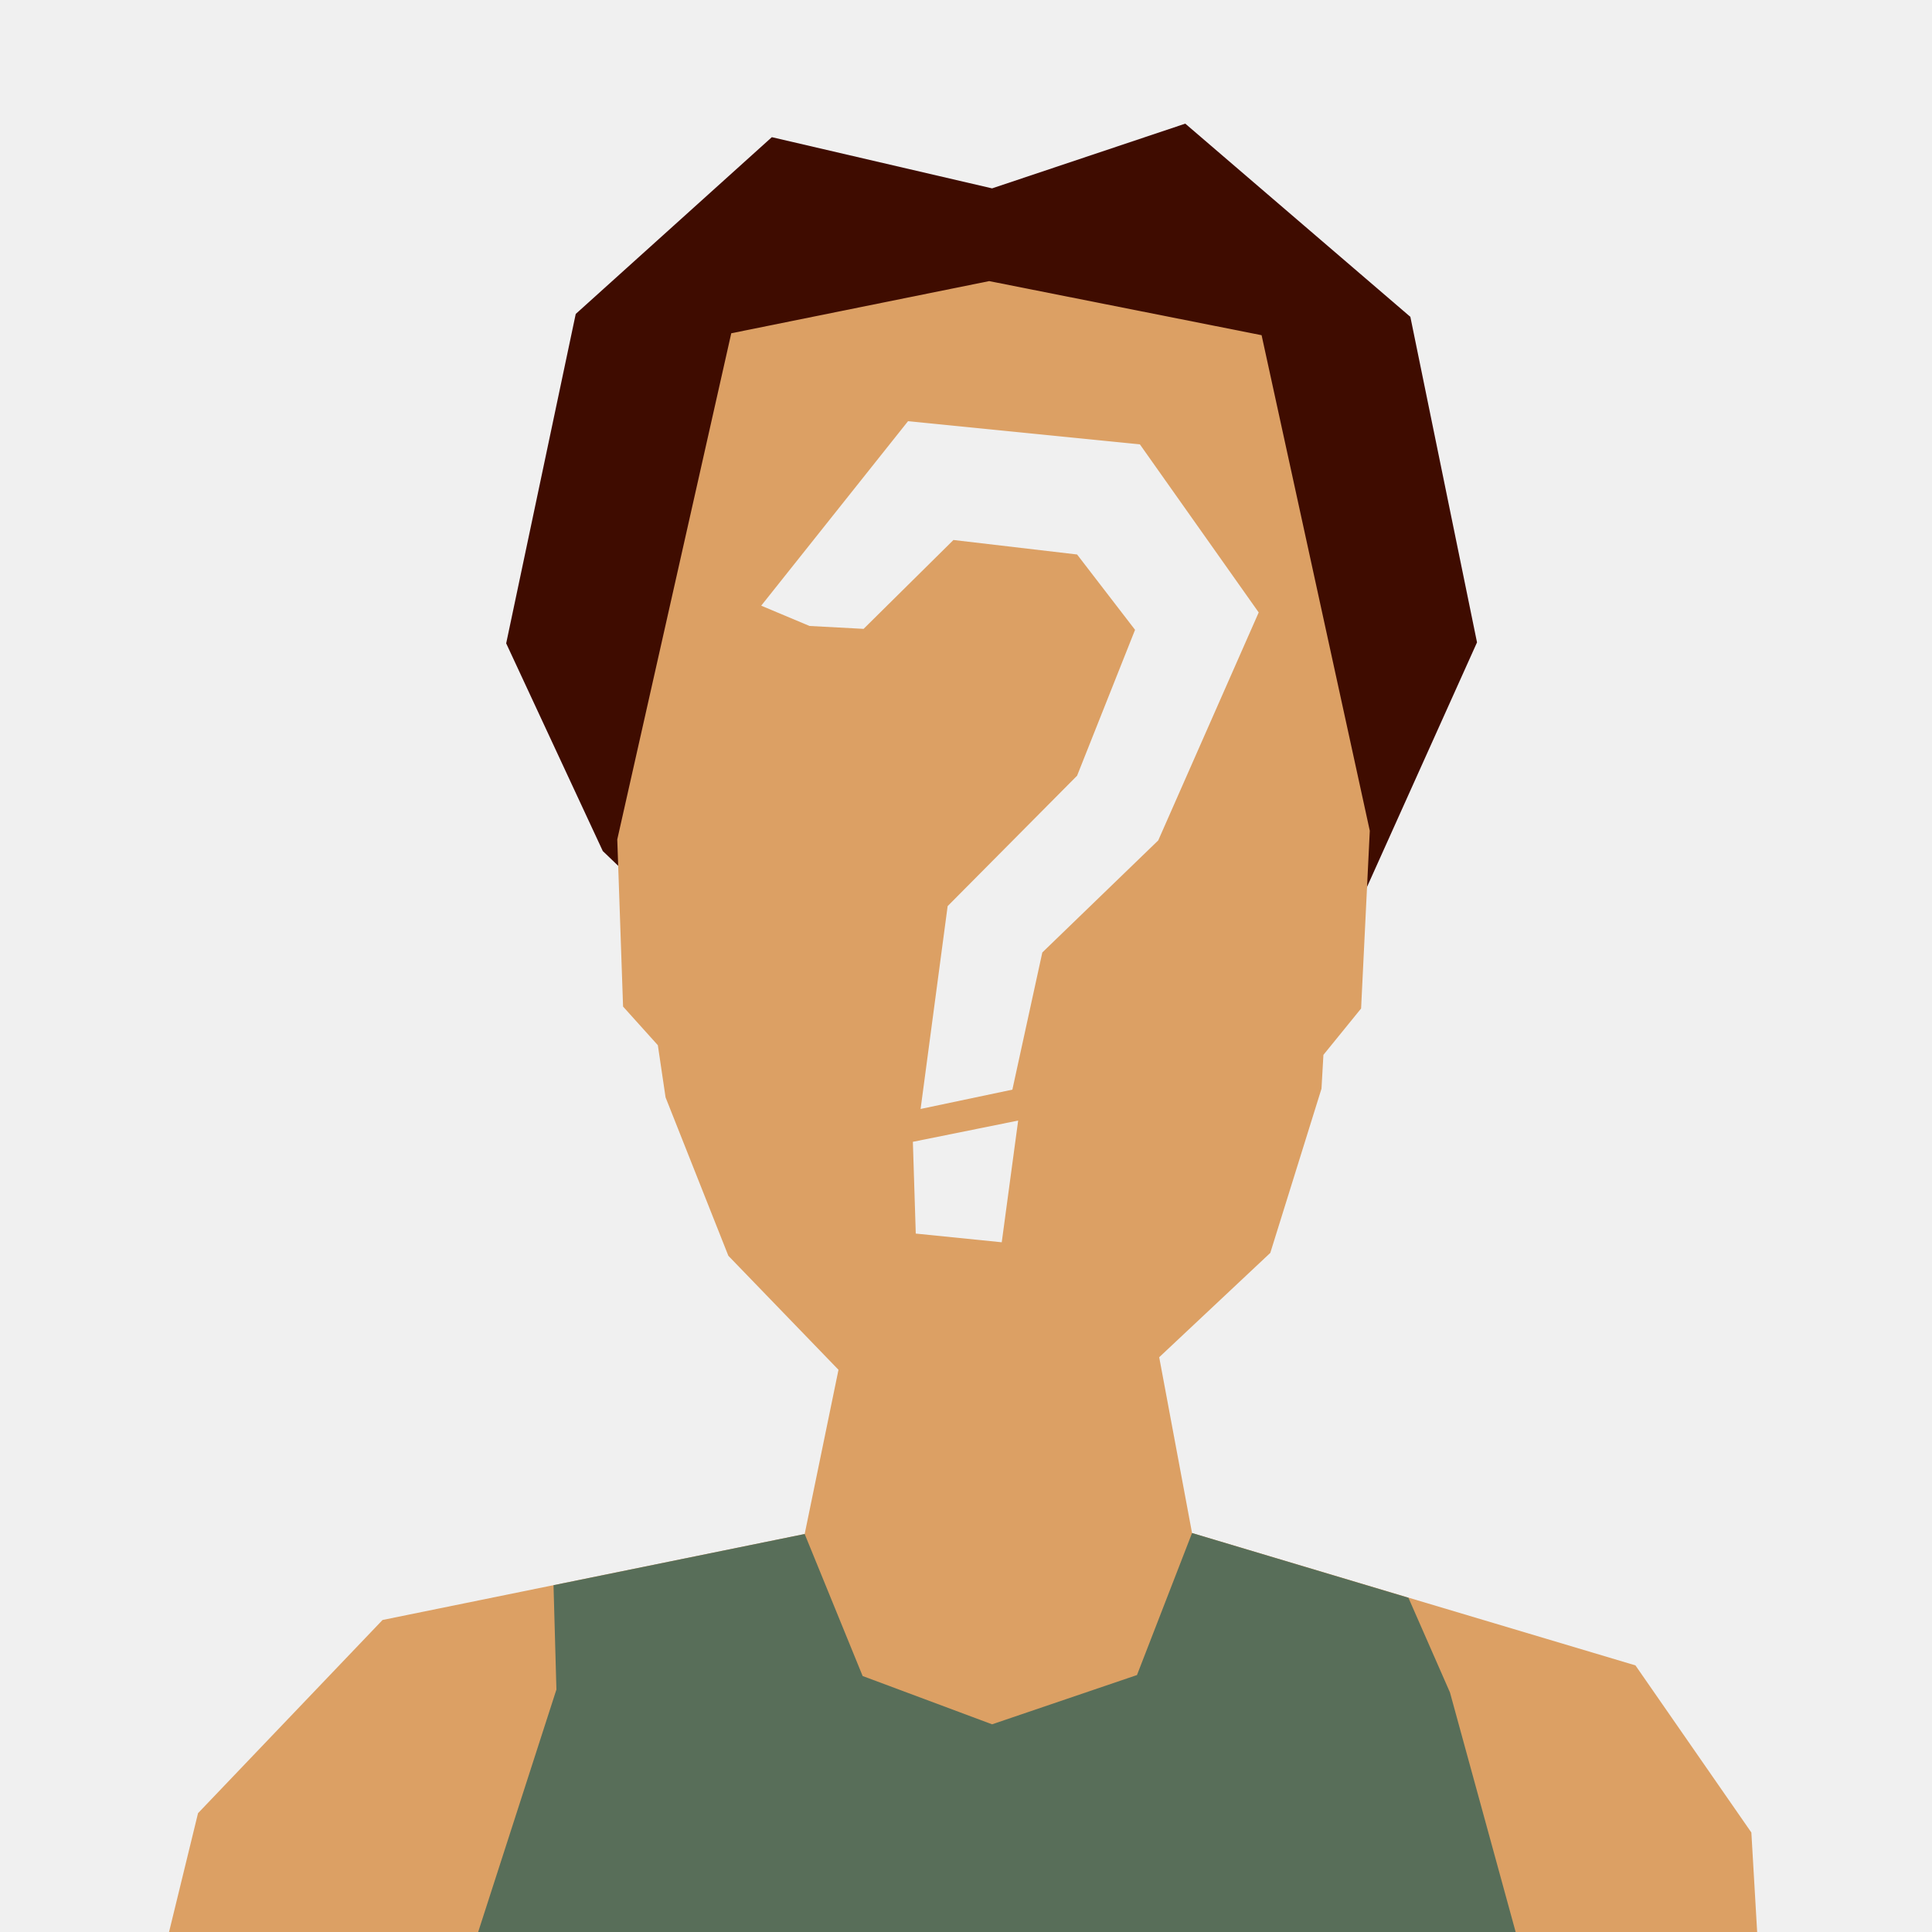
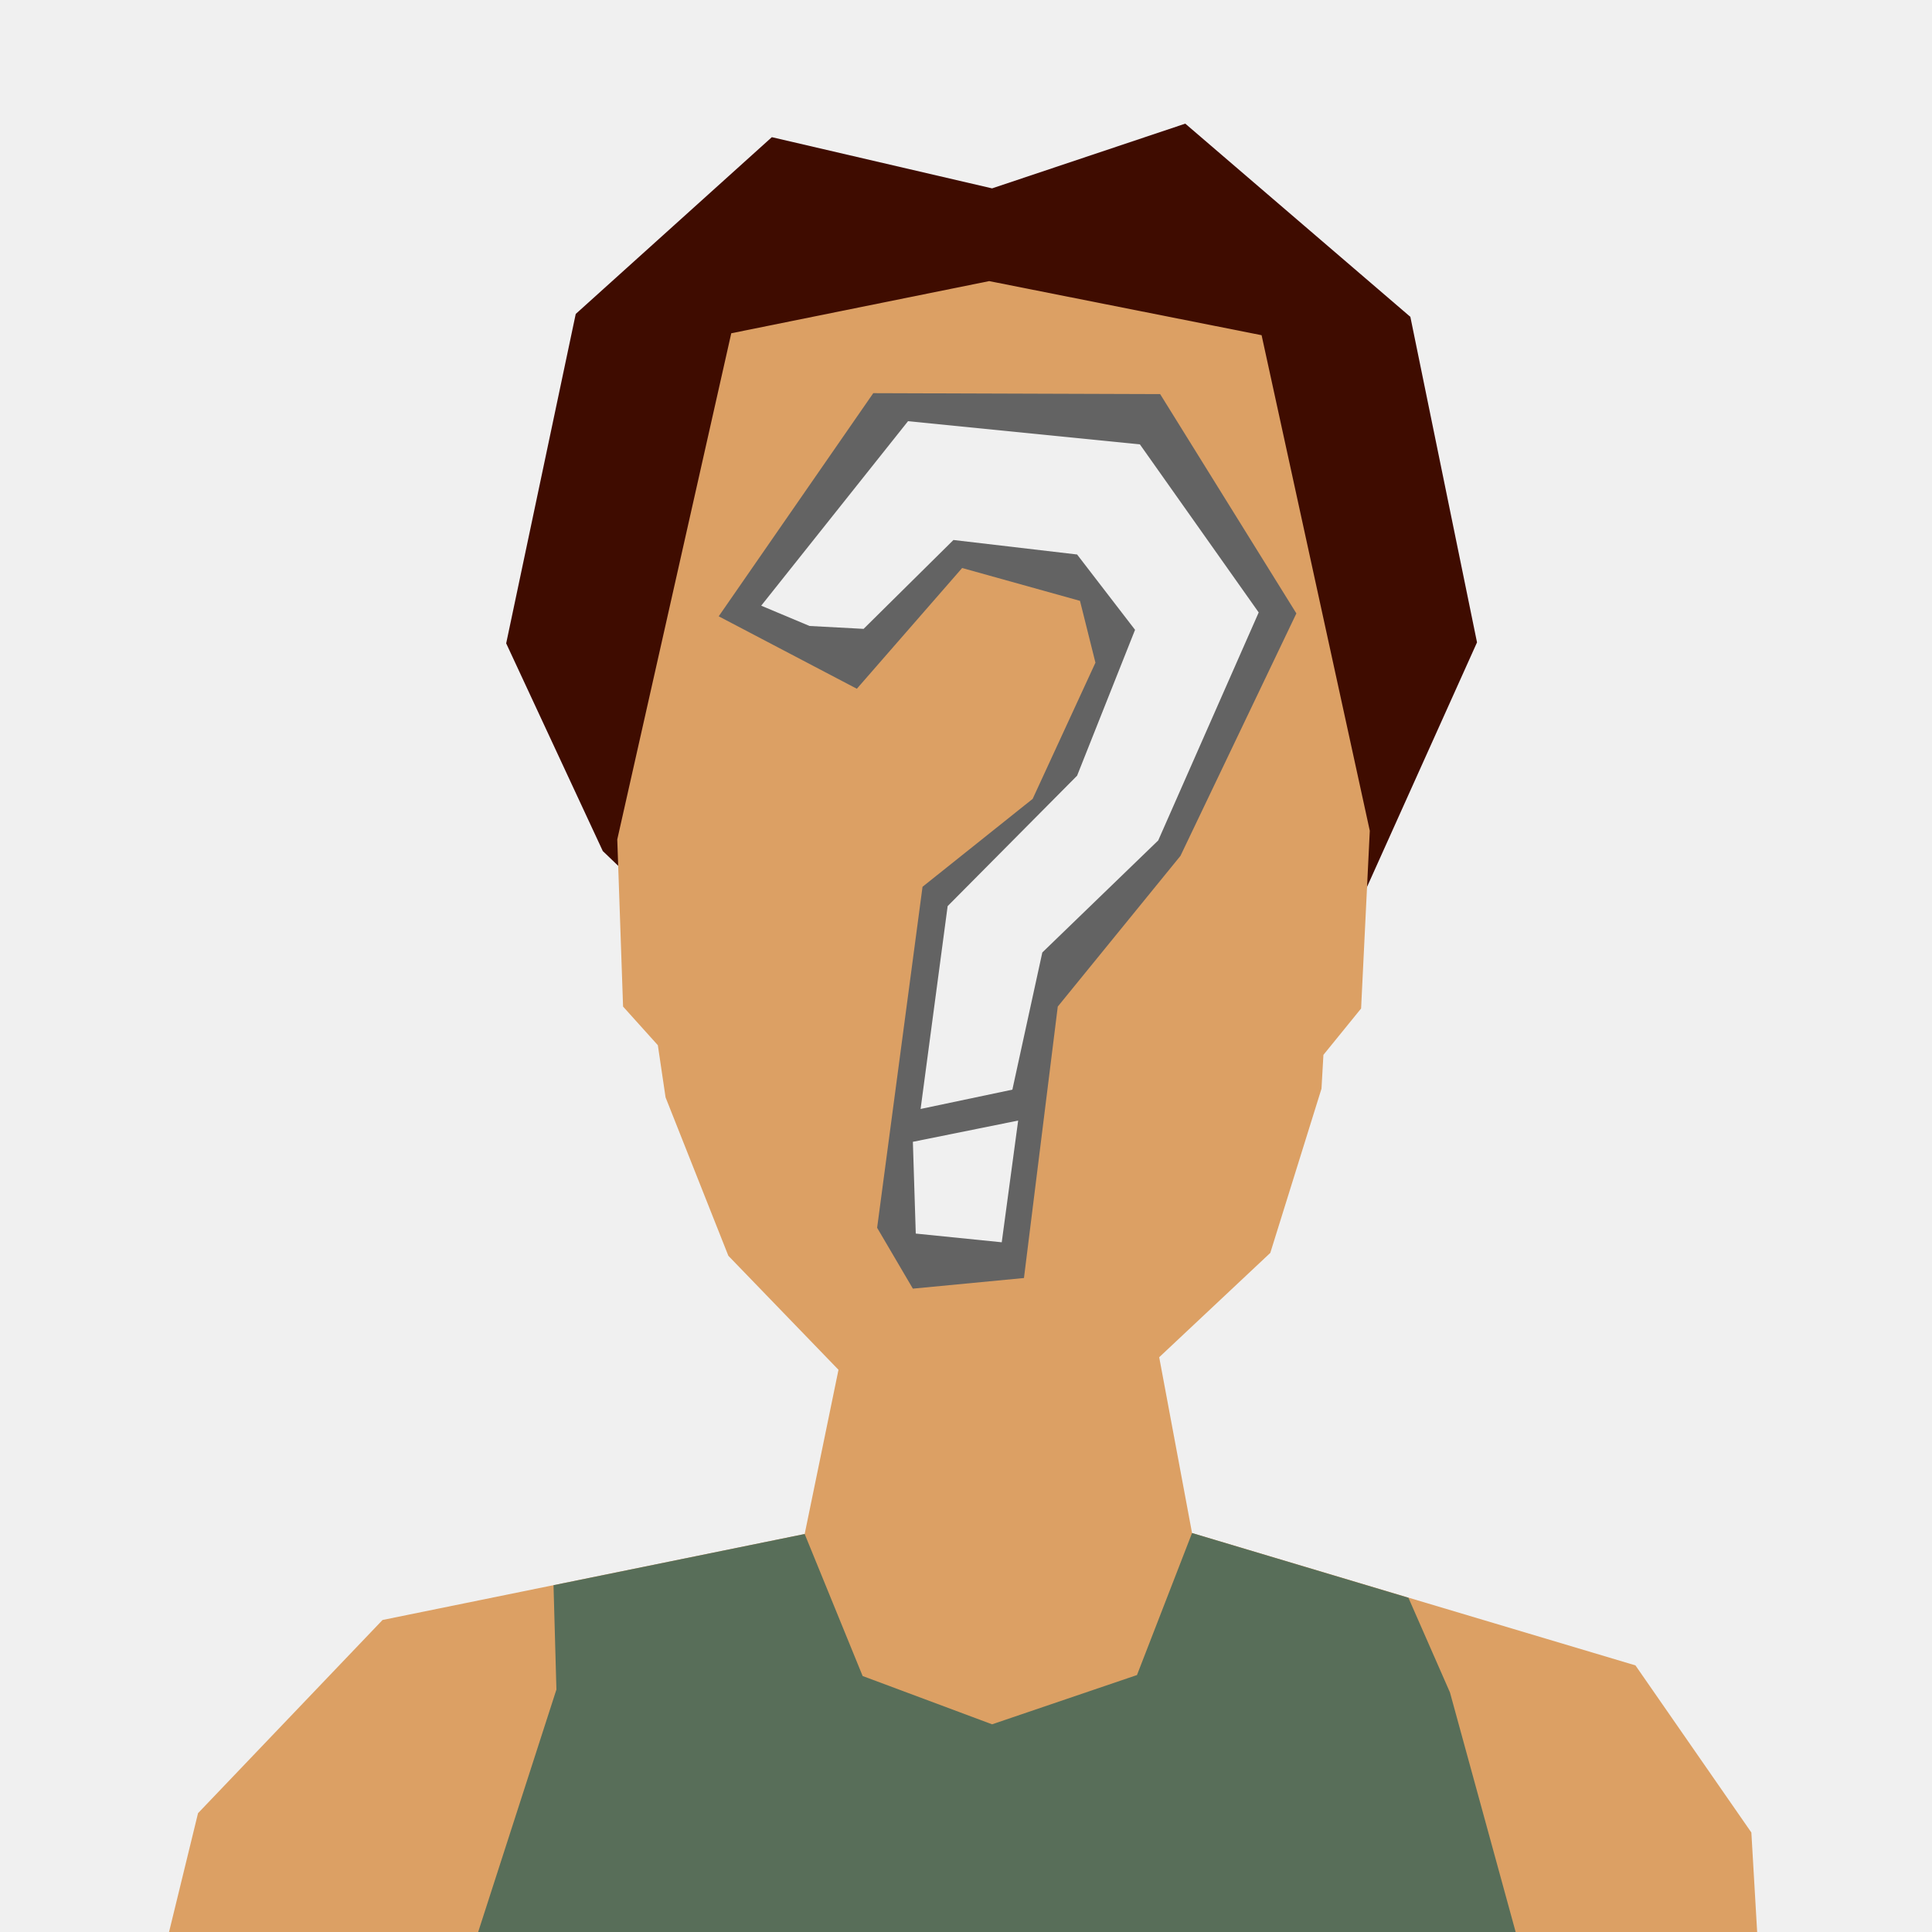
<svg xmlns="http://www.w3.org/2000/svg" width="2000" height="2000">
  <mask id="a">
    <path fill="#fff" d="M0 0h2000v2000H0z" />
-     <path d="m953 1148 95-20 31-142 120-116 104-236-123-174-240-24-152 191 50 21 56 3 93-92 128 15 60 78-60 151-134 135-28 210zm101 12-109 22 3 95 89 9 17-126z" />
+     <path d="m953 1148 95-20 31-142 120-116 104-236-123-174-240-24-152 191 50 21 56 3 93-92 128 15 60 78-60 151-134 135-28 210zM1054 1160l-109 22 3 95 89 9 17-126z" />
  </mask>
  <g mask="url(#a)">
    <path fill="#3f0c00" d="m1399 954 130-289-69-337-233-200-200 67-228-53-203 183-72 341 100 215 24 23 221-499 439-27 91 576z" />
    <path fill="#dca064" d="m1306 347-282-56-267 54-118 524 6 173 36 40 8 54 65 164 114 118-35 170-437 89-191 200-30 123h1644l-6-103-120-173-459-137-34-182 115-108 53-170 2-35 39-48 9-184-112-513z" />
    <path fill="#586e59" d="m1569 2000-68-248-43-98-224-67-57 147-150 51-134-50-60-147-260 53 3 108-81 251h1074z" />
+     <path fill="#636363" d="m1201 408-297-1-160 231 143 75 109-125 122 34 16 64-65 141-114 91-47 353 37 63 115-11 35-281 127-156 120-251-141-227z" />
  </g>
</svg>
